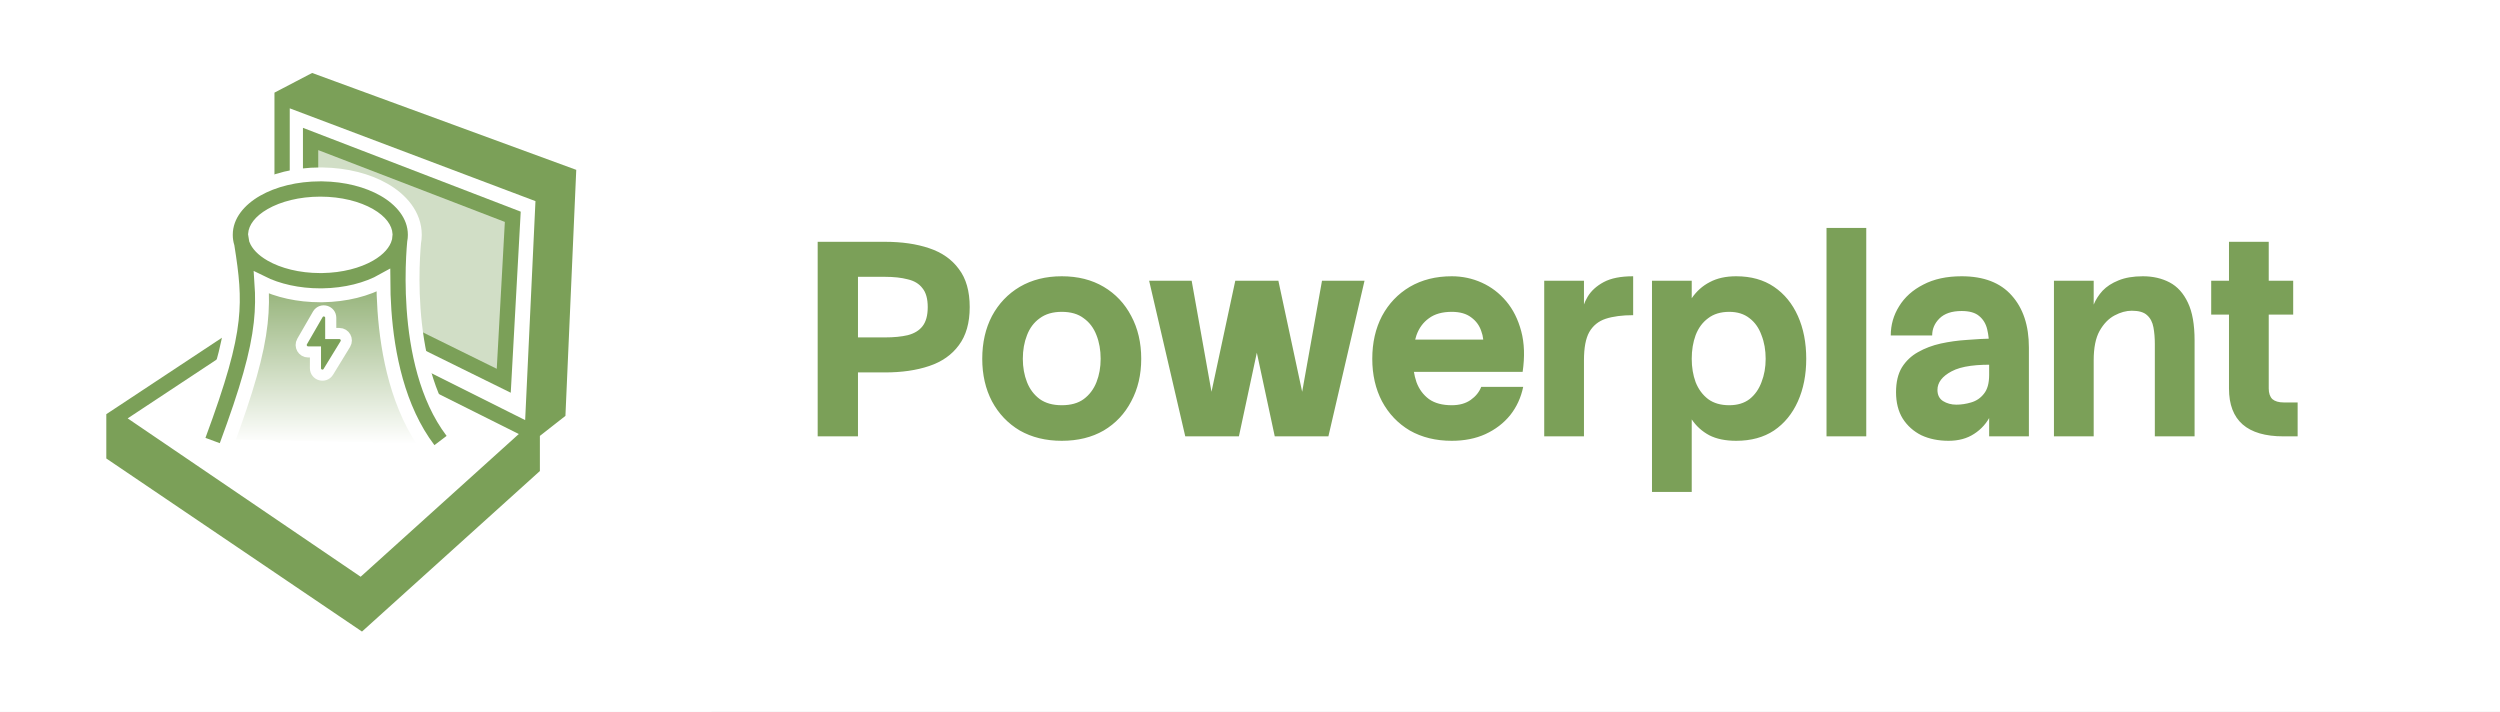
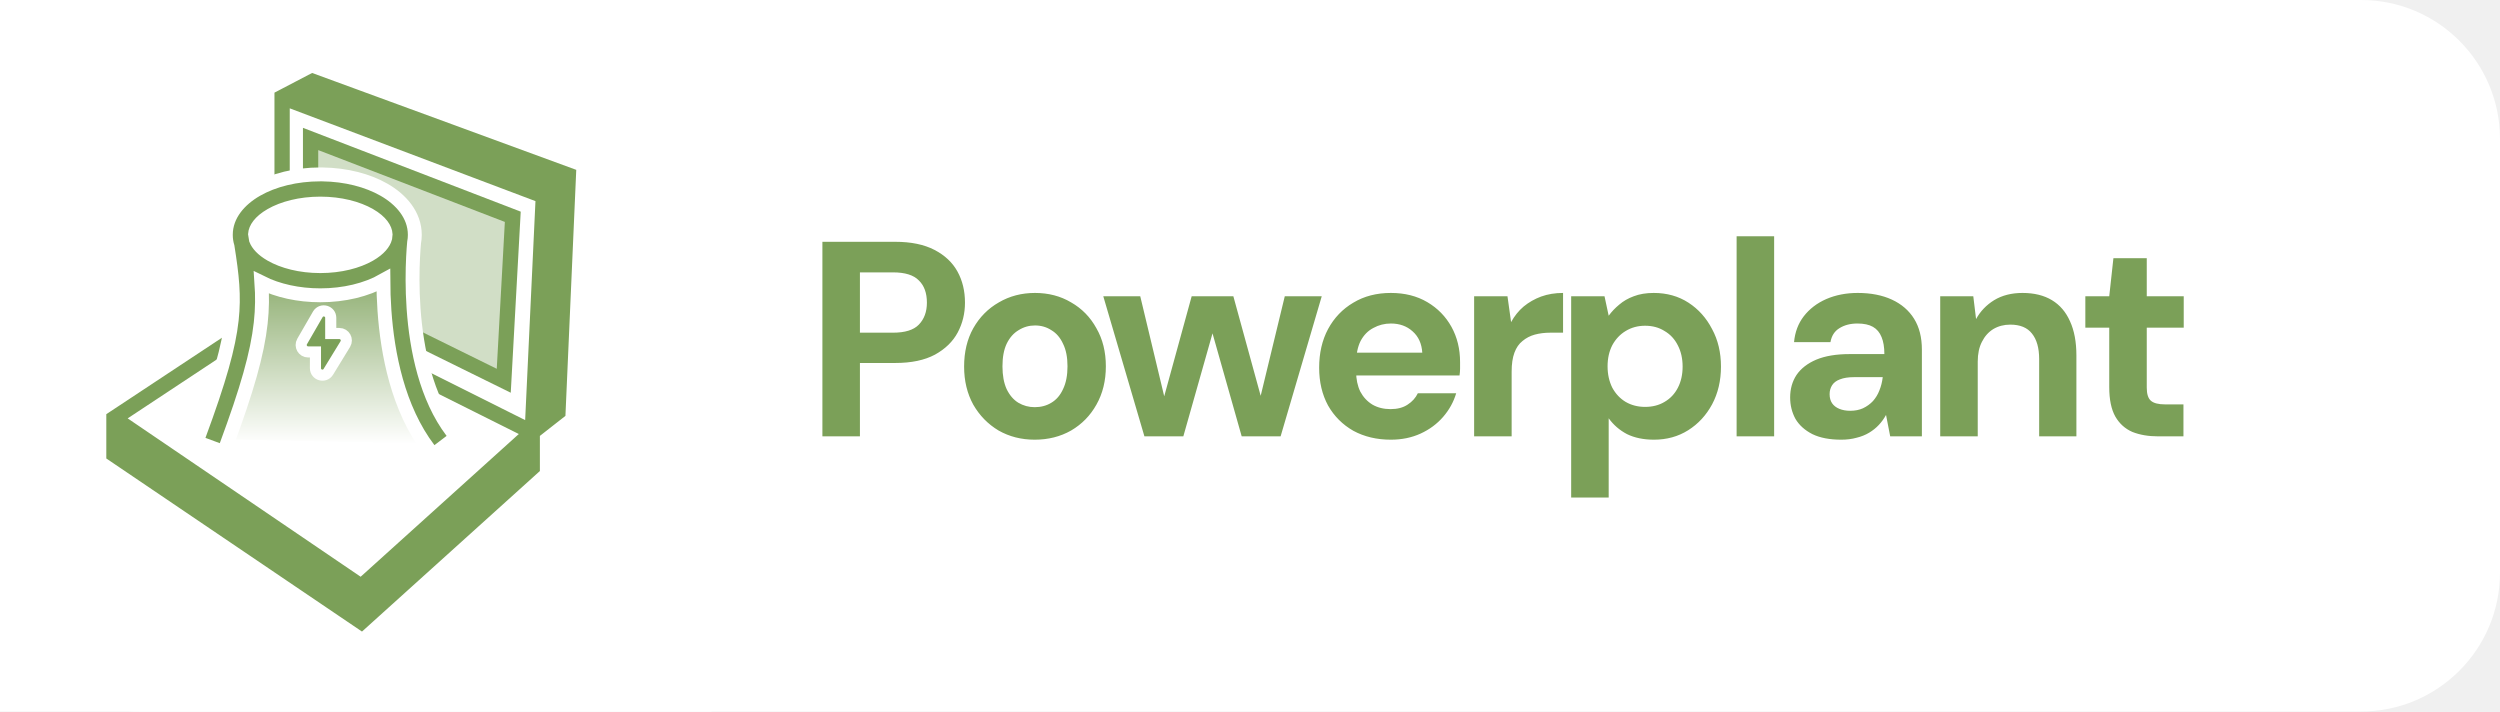
<svg xmlns="http://www.w3.org/2000/svg" width="1799" height="512" viewBox="0 0 1799 512" fill="none">
-   <rect width="1799" height="512" fill="white" />
+   <rect width="1799" height="512" rx="100" fill="white" />
  <rect width="512" height="512" fill="white" />
  <path d="M260 422L82 301V327L260 447.5V422Z" fill="#7BA058" />
  <path d="M383 311L260 422V447.5L383 336.5V311Z" fill="#7BA058" />
  <path d="M391 141L383 311L401.5 296.5L409 126L391 141Z" fill="#7BA058" />
  <path d="M203 70L391 141L409 126L225 58.5L203 70Z" fill="#7BA058" />
  <path d="M383 311V336.5L260 447.5L82 327V301L203 221M383 311L401.5 296.5L409 126L225 58.5L203 70V221M203 221L383 311M82 301L260 422M260 422L383 311M260 422V447.5M383 311L391 141M391 141L203 70M391 141L409 126" stroke="#7BA058" stroke-width="11" />
  <path d="M223.5 205.5V100L369 156L362.5 274L223.5 205.5Z" fill="#7BA058" fill-opacity="0.34" stroke="#7BA058" stroke-width="11" />
  <path d="M171.5 267L153.5 316L318 319.5L312.5 311L298 279.5L290 247.5L286.5 215.5V179L175 182L180 220.5L171.5 267Z" fill="url(#paint0_linear_1_12)" />
-   <path d="M230.5 131C247.091 131 262.356 134.849 273.647 141.329C284.801 147.73 293 157.33 293 169C293 170.647 292.836 172.254 292.524 173.815C292.286 176.421 291.992 180.156 291.76 184.781C291.283 194.289 291.067 207.52 292.112 222.399C294.216 252.345 301.374 288.151 320.982 313.977L313.018 320.023C291.626 291.849 284.284 253.655 282.138 223.101C281.292 211.063 281.246 200.084 281.502 191.179C279.132 193.204 276.486 195.042 273.647 196.671C262.356 203.151 247.091 207 230.5 207C213.909 207 198.644 203.151 187.353 196.671C185.324 195.507 183.394 194.235 181.593 192.866C183.172 206.114 183.654 218.15 182.151 231.816C179.793 253.256 172.592 278.443 157.689 318.734L148.311 315.266C163.168 275.097 169.996 250.874 172.212 230.724C174.215 212.513 172.48 197.414 169.123 176.353C168.393 174.009 168 171.554 168 169C168 157.33 176.199 147.73 187.353 141.329C198.644 134.849 213.909 131 230.5 131Z" fill="white" stroke="white" stroke-width="10" />
-   <path d="M232.125 125.512C248.885 125.754 264.503 129.739 276.386 136.559C288.35 143.425 298.5 154.507 298.5 169C298.5 170.898 298.319 172.752 297.98 174.556C297.752 177.083 297.474 180.655 297.253 185.057C296.784 194.401 296.572 207.405 297.599 222.014C299.679 251.624 306.735 286.116 325.363 310.65L328.387 314.633L324.404 317.656L315.643 324.309L311.66 327.332L308.637 323.35C286.265 293.884 278.821 254.376 276.651 223.486C276.105 215.709 275.887 208.369 275.866 201.731C264.05 208.371 248.643 212.249 232.125 212.488L230.5 212.5C214.735 212.5 199.899 209.19 188.123 203.318C188.791 212.822 188.745 222.173 187.618 232.418C185.182 254.566 177.775 280.283 162.848 320.643L161.113 325.332L156.424 323.598L146.107 319.781L141.418 318.047L143.152 313.357C157.985 273.256 164.607 249.563 166.745 230.122C168.653 212.777 167.05 198.349 163.749 177.585C162.938 174.851 162.5 171.981 162.5 169C162.5 154.507 172.65 143.425 184.614 136.559C196.88 129.519 213.126 125.5 230.5 125.5L232.125 125.512ZM230.5 146.5C216.118 146.5 203.614 149.868 195.068 154.772C186.756 159.543 183.831 164.639 183.53 168.343C183.758 169.739 183.98 171.112 184.197 172.463C185.481 175.717 188.745 179.599 195.068 183.228C203.614 188.132 216.118 191.5 230.5 191.5L231.843 191.49C245.659 191.288 257.653 187.979 265.932 183.228C273.092 179.118 276.296 174.713 277.201 171.235C277.294 170.276 277.374 169.496 277.439 168.91C277.454 168.777 277.469 168.653 277.481 168.54C277.269 164.817 274.392 159.628 265.932 154.772C257.386 149.868 244.882 146.5 230.5 146.5Z" fill="#7BA058" stroke="white" stroke-width="10" />
+   <path d="M230.5 131C247.091 131 262.356 134.849 273.647 141.329C284.801 147.73 293 157.33 293 169C293 180.67 284.801 190.27 273.647 196.671C262.356 203.151 247.091 207 230.5 207C213.909 207 198.644 203.151 187.353 196.671C176.199 190.27 168 180.67 168 169C168 157.33 176.199 147.73 187.353 141.329C198.644 134.849 213.909 131 230.5 131Z" fill="white" stroke="white" stroke-width="10" />
+   <path d="M232.125 125.512C248.885 125.754 264.503 129.739 276.386 136.559C288.35 143.425 298.5 154.507 298.5 169C298.5 170.898 298.319 172.752 297.98 174.556C297.752 177.083 297.474 180.655 297.253 185.057C296.784 194.401 296.572 207.405 297.599 222.014C299.679 251.624 306.735 286.116 325.363 310.65L328.387 314.633L324.404 317.656L315.643 324.309L311.66 327.332L308.637 323.35C286.265 293.884 278.821 254.376 276.651 223.486C276.105 215.709 275.887 208.369 275.866 201.731C263.663 208.589 247.631 212.5 230.5 212.5C214.735 212.5 199.899 209.19 188.123 203.318C188.791 212.822 188.745 222.173 187.618 232.418C185.182 254.566 177.775 280.283 162.848 320.643L161.113 325.332L156.424 323.598L146.107 319.781L141.418 318.047L143.152 313.357C157.985 273.256 164.607 249.563 166.745 230.122C168.653 212.777 167.05 198.349 163.749 177.585C162.938 174.851 162.5 171.981 162.5 169C162.5 154.507 172.65 143.425 184.614 136.559C196.88 129.519 213.126 125.5 230.5 125.5L232.125 125.512ZM230.5 146.5C216.118 146.5 203.614 149.868 195.068 154.772C186.756 159.543 183.831 164.639 183.53 168.343C183.758 169.739 183.98 171.112 184.197 172.463C185.481 175.717 188.745 179.599 195.068 183.228C203.614 188.132 216.118 191.5 230.5 191.5C244.882 191.5 257.386 188.132 265.932 183.228C273.092 179.118 276.296 174.713 277.201 171.235C277.294 170.276 277.374 169.496 277.439 168.91C277.454 168.777 277.469 168.654 277.481 168.541C277.269 164.818 274.393 159.629 265.932 154.772C257.386 149.868 244.882 146.5 230.5 146.5Z" fill="#7BA058" stroke="white" stroke-width="10" />
  <path d="M228.793 226.029C231.438 221.86 238 223.697 238 228.732V240H244.215C248.121 240 250.519 244.279 248.479 247.61L236.265 267.562C233.629 271.867 227 269.999 227 264.951V253.249H221.732C217.883 253.249 215.478 249.082 217.402 245.749L228.67 226.232L228.793 226.029Z" fill="#7BA058" stroke="white" stroke-width="8" />
-   <path d="M588.4 174H617.4V314H588.4V174ZM599.4 242.8H636.8V268H599.4V242.8ZM636.8 242.8C643.2 242.8 648.667 242.267 653.2 241.2C657.867 240 661.4 237.867 663.8 234.8C666.333 231.6 667.6 227 667.6 221C667.6 215 666.333 210.467 663.8 207.4C661.4 204.2 657.867 202.067 653.2 201C648.667 199.8 643.2 199.2 636.8 199.2V174C648.933 174 659.533 175.533 668.6 178.6C677.8 181.667 684.933 186.667 690 193.6C695.2 200.4 697.8 209.533 697.8 221C697.8 232.333 695.2 241.467 690 248.4C684.933 255.333 677.8 260.333 668.6 263.4C659.533 266.467 648.933 268 636.8 268V242.8ZM599.4 174H636.8V199.2H599.4V174ZM764.028 317.2C752.561 317.2 742.495 314.733 733.828 309.8C725.295 304.733 718.628 297.733 713.828 288.8C709.161 279.867 706.828 269.667 706.828 258.2C706.828 246.6 709.161 236.333 713.828 227.4C718.628 218.467 725.295 211.467 733.828 206.4C742.495 201.333 752.561 198.8 764.028 198.8C775.628 198.8 785.695 201.333 794.228 206.4C802.761 211.467 809.361 218.467 814.028 227.4C818.828 236.333 821.228 246.6 821.228 258.2C821.228 269.667 818.828 279.867 814.028 288.8C809.361 297.733 802.761 304.733 794.228 309.8C785.695 314.733 775.628 317.2 764.028 317.2ZM764.028 291.6C770.561 291.6 775.828 290.133 779.828 287.2C783.961 284.133 787.028 280.067 789.028 275C791.028 269.933 792.028 264.333 792.028 258.2C792.028 251.933 791.028 246.267 789.028 241.2C787.028 236 783.961 231.933 779.828 229C775.828 225.933 770.561 224.4 764.028 224.4C757.628 224.4 752.361 225.933 748.228 229C744.095 231.933 741.028 236 739.028 241.2C737.028 246.267 736.028 251.933 736.028 258.2C736.028 264.333 737.028 269.933 739.028 275C741.028 280.067 744.095 284.133 748.228 287.2C752.361 290.133 757.628 291.6 764.028 291.6ZM826.913 202H857.513L877.513 314H852.913L826.913 202ZM915.513 202L891.513 314H864.913L888.913 202H915.513ZM893.313 202H919.913L943.913 314H917.313L893.313 202ZM981.913 202L955.913 314H931.313L951.313 202H981.913ZM1044.69 317.2C1033.23 317.2 1023.16 314.733 1014.49 309.8C1005.96 304.733 999.292 297.733 994.492 288.8C989.826 279.867 987.492 269.667 987.492 258.2C987.492 246.6 989.826 236.333 994.492 227.4C999.292 218.467 1005.96 211.467 1014.49 206.4C1023.16 201.333 1033.23 198.8 1044.69 198.8C1052.29 198.8 1059.49 200.333 1066.29 203.4C1073.09 206.467 1078.96 210.933 1083.89 216.8C1088.83 222.667 1092.43 229.867 1094.69 238.4C1096.96 246.933 1097.29 256.667 1095.69 267.6H1003.69V244.4H1076.29L1067.09 249.8C1067.76 245.933 1067.36 242.067 1065.89 238.2C1064.56 234.2 1062.16 230.933 1058.69 228.4C1055.23 225.733 1050.56 224.4 1044.69 224.4C1037.89 224.4 1032.43 225.933 1028.29 229C1024.16 231.933 1021.16 236 1019.29 241.2C1017.56 246.267 1016.69 251.933 1016.69 258.2C1016.69 264.333 1017.56 269.933 1019.29 275C1021.16 280.067 1024.16 284.133 1028.29 287.2C1032.43 290.133 1037.89 291.6 1044.69 291.6C1050.16 291.6 1054.69 290.333 1058.29 287.8C1061.89 285.267 1064.43 282.133 1065.89 278.4H1096.09C1094.49 286.133 1091.36 292.933 1086.69 298.8C1082.03 304.533 1076.09 309.067 1068.89 312.4C1061.83 315.6 1053.76 317.2 1044.69 317.2ZM1111.22 202H1139.82V314H1111.22V202ZM1139.82 259.2L1136.82 238.6C1136.82 235.133 1137.16 231.133 1137.82 226.6C1138.49 222.067 1140.02 217.733 1142.42 213.6C1144.96 209.333 1148.82 205.8 1154.02 203C1159.22 200.2 1166.29 198.8 1175.22 198.8V226.8C1167.36 226.8 1160.76 227.667 1155.42 229.4C1150.22 231.133 1146.29 234.333 1143.62 239C1141.09 243.533 1139.82 250.267 1139.82 259.2ZM1249.37 317.2C1241.64 317.2 1235.17 315.867 1229.97 313.2C1224.77 310.4 1220.57 306.6 1217.37 301.8V214.6C1220.84 209.533 1225.17 205.667 1230.37 203C1235.57 200.2 1241.91 198.8 1249.37 198.8C1260.04 198.8 1269.11 201.333 1276.57 206.4C1284.04 211.467 1289.77 218.467 1293.77 227.4C1297.77 236.333 1299.77 246.6 1299.77 258.2C1299.77 269.667 1297.77 279.867 1293.77 288.8C1289.77 297.733 1284.04 304.733 1276.57 309.8C1269.11 314.733 1260.04 317.2 1249.37 317.2ZM1188.77 354V202H1217.37V354H1188.77ZM1244.37 291.6C1250.24 291.6 1255.11 290.133 1258.97 287.2C1262.84 284.133 1265.71 280.067 1267.57 275C1269.57 269.933 1270.57 264.333 1270.57 258.2C1270.57 251.933 1269.57 246.267 1267.57 241.2C1265.71 236 1262.84 231.933 1258.97 229C1255.11 225.933 1250.24 224.4 1244.37 224.4C1238.24 224.4 1233.17 225.933 1229.17 229C1225.17 231.933 1222.17 236 1220.17 241.2C1218.31 246.267 1217.37 251.933 1217.37 258.2C1217.37 264.333 1218.31 269.933 1220.17 275C1222.17 280.067 1225.17 284.133 1229.17 287.2C1233.17 290.133 1238.24 291.6 1244.37 291.6ZM1314.36 164H1342.96V314H1314.36V164ZM1431.39 250H1459.99V314H1431.39V250ZM1411.59 198.8C1427.45 198.8 1439.45 203.4 1447.59 212.6C1455.85 221.8 1459.99 234.267 1459.99 250H1431.39C1431.39 245.2 1430.92 240.867 1429.99 237C1429.05 233 1427.12 229.8 1424.19 227.4C1421.39 225 1417.19 223.8 1411.59 223.8C1404.52 223.8 1399.19 225.6 1395.59 229.2C1392.12 232.667 1390.39 236.733 1390.39 241.4H1360.59C1360.59 233.8 1362.59 226.8 1366.59 220.4C1370.59 213.867 1376.39 208.667 1383.99 204.8C1391.59 200.8 1400.79 198.8 1411.59 198.8ZM1434.19 243.6L1438.39 262.6C1422.65 261.933 1411.32 263.467 1404.39 267.2C1397.59 270.8 1394.19 275.267 1394.19 280.6C1394.19 284.2 1395.52 286.867 1398.19 288.6C1400.99 290.333 1404.19 291.2 1407.79 291.2C1411.25 291.2 1414.79 290.667 1418.39 289.6C1422.12 288.533 1425.19 286.467 1427.59 283.4C1430.12 280.333 1431.39 275.8 1431.39 269.8L1436.79 278.6C1436.79 286.067 1435.39 292.733 1432.59 298.6C1429.79 304.333 1425.79 308.867 1420.59 312.2C1415.52 315.533 1409.39 317.2 1402.19 317.2C1394.85 317.2 1388.32 315.867 1382.59 313.2C1376.99 310.4 1372.52 306.4 1369.19 301.2C1365.99 296 1364.39 289.667 1364.39 282.2C1364.39 275 1365.79 269.067 1368.59 264.4C1371.52 259.733 1375.39 256.067 1380.19 253.4C1385.12 250.6 1390.59 248.533 1396.59 247.2C1402.72 245.867 1408.99 245 1415.39 244.6C1421.92 244.067 1428.19 243.733 1434.19 243.6ZM1478.02 202H1506.62V219.2C1508.09 215.6 1510.22 212.267 1513.02 209.2C1515.95 206.133 1519.75 203.667 1524.42 201.8C1529.22 199.8 1535.09 198.8 1542.02 198.8C1549.22 198.8 1555.62 200.267 1561.22 203.2C1566.82 206.133 1571.22 211 1574.42 217.8C1577.62 224.467 1579.22 233.533 1579.22 245V314H1550.62V247.6C1550.62 243.2 1550.29 239.2 1549.62 235.6C1548.95 231.867 1547.42 228.933 1545.02 226.8C1542.75 224.667 1539.09 223.6 1534.02 223.6C1530.02 223.6 1525.89 224.733 1521.62 227C1517.35 229.267 1513.75 233 1510.82 238.2C1508.02 243.267 1506.62 250.267 1506.62 259.2V314H1478.02V202ZM1591.18 202H1650.18V226.4H1591.18V202ZM1603.98 174H1632.58V279.6C1632.58 282.933 1633.45 285.467 1635.18 287.2C1637.05 288.8 1639.78 289.6 1643.38 289.6H1653.38V314H1643.18C1630.12 314 1620.32 311.133 1613.78 305.4C1607.25 299.667 1603.98 291.067 1603.98 279.6V174Z" fill="#7BA058" />
+   <path d="M591.8 314V174H644.2C655.533 174 664.933 175.933 672.4 179.8C679.867 183.667 685.4 188.867 689 195.4C692.6 201.933 694.4 209.4 694.4 217.8C694.4 225.533 692.667 232.667 689.2 239.2C685.733 245.733 680.267 251.067 672.8 255.2C665.333 259.2 655.8 261.2 644.2 261.2H618.8V314H591.8ZM618.8 239.4H642.6C651.267 239.4 657.467 237.467 661.2 233.6C665.067 229.6 667 224.333 667 217.8C667 210.867 665.067 205.533 661.2 201.8C657.467 197.933 651.267 196 642.6 196H618.8V239.4ZM744.573 316.4C734.973 316.4 726.307 314.2 718.573 309.8C710.973 305.267 704.907 299.067 700.373 291.2C695.973 283.2 693.773 274.067 693.773 263.8C693.773 253.267 695.973 244.067 700.373 236.2C704.907 228.2 711.04 222 718.773 217.6C726.507 213.067 735.173 210.8 744.773 210.8C754.507 210.8 763.173 213.067 770.773 217.6C778.507 222 784.573 228.2 788.973 236.2C793.507 244.067 795.773 253.2 795.773 263.6C795.773 274 793.507 283.2 788.973 291.2C784.573 299.067 778.507 305.267 770.773 309.8C763.04 314.2 754.307 316.4 744.573 316.4ZM744.573 293C749.107 293 753.107 291.933 756.573 289.8C760.173 287.667 762.973 284.4 764.973 280C767.107 275.6 768.173 270.133 768.173 263.6C768.173 257.067 767.107 251.667 764.973 247.4C762.973 243 760.173 239.733 756.573 237.6C753.107 235.333 749.173 234.2 744.773 234.2C740.507 234.2 736.573 235.333 732.973 237.6C729.373 239.733 726.507 243 724.373 247.4C722.373 251.667 721.373 257.067 721.373 263.6C721.373 270.133 722.373 275.6 724.373 280C726.507 284.4 729.307 287.667 732.773 289.8C736.373 291.933 740.307 293 744.573 293ZM823.523 314L793.923 213.2H820.523L840.123 295L835.123 294.8L857.523 213.2H887.523L909.923 294.8L904.723 295L924.523 213.2H951.123L921.523 314H893.523L869.723 230H875.323L851.523 314H823.523ZM1000.87 316.4C990.732 316.4 981.732 314.267 973.866 310C966.132 305.6 960.066 299.533 955.666 291.8C951.399 283.933 949.266 274.867 949.266 264.6C949.266 254.067 951.399 244.8 955.666 236.8C960.066 228.667 966.132 222.333 973.866 217.8C981.599 213.133 990.599 210.8 1000.87 210.8C1010.87 210.8 1019.6 213 1027.07 217.4C1034.53 221.8 1040.33 227.733 1044.47 235.2C1048.6 242.667 1050.67 251.133 1050.67 260.6C1050.67 261.933 1050.67 263.467 1050.67 265.2C1050.67 266.8 1050.53 268.467 1050.27 270.2H968.466V253.8H1023.47C1023.07 247.267 1020.73 242.133 1016.47 238.4C1012.33 234.667 1007.13 232.8 1000.87 232.8C996.332 232.8 992.132 233.867 988.266 236C984.399 238 981.332 241.133 979.066 245.4C976.932 249.667 975.866 255.067 975.866 261.6V267.4C975.866 272.867 976.866 277.667 978.866 281.8C980.999 285.8 983.932 288.933 987.666 291.2C991.399 293.333 995.732 294.4 1000.67 294.4C1005.6 294.4 1009.67 293.333 1012.87 291.2C1016.2 289.067 1018.67 286.333 1020.27 283H1047.87C1046 289.267 1042.87 294.933 1038.47 300C1034.07 305.067 1028.67 309.067 1022.27 312C1015.87 314.933 1008.73 316.4 1000.87 316.4ZM1060.78 314V213.2H1084.78L1087.38 231.8C1089.78 227.4 1092.78 223.667 1096.38 220.6C1100.11 217.533 1104.31 215.133 1108.98 213.4C1113.78 211.667 1119.04 210.8 1124.78 210.8V239.4H1115.58C1111.58 239.4 1107.84 239.867 1104.38 240.8C1101.04 241.733 1098.11 243.267 1095.58 245.4C1093.04 247.4 1091.11 250.2 1089.78 253.8C1088.44 257.4 1087.78 261.933 1087.78 267.4V314H1060.78ZM1130.61 358V213.2H1154.61L1157.61 227.2C1159.75 224.267 1162.28 221.6 1165.21 219.2C1168.15 216.667 1171.61 214.667 1175.61 213.2C1179.75 211.6 1184.55 210.8 1190.01 210.8C1199.48 210.8 1207.81 213.133 1215.01 217.8C1222.21 222.467 1227.88 228.8 1232.01 236.8C1236.28 244.667 1238.41 253.667 1238.41 263.8C1238.41 273.933 1236.28 283 1232.01 291C1227.75 298.867 1222.01 305.067 1214.81 309.6C1207.61 314.133 1199.41 316.4 1190.21 316.4C1182.75 316.4 1176.28 315.067 1170.81 312.4C1165.48 309.6 1161.08 305.8 1157.61 301V358H1130.61ZM1183.81 292.8C1189.15 292.8 1193.81 291.6 1197.81 289.2C1201.95 286.8 1205.15 283.4 1207.41 279C1209.68 274.6 1210.81 269.533 1210.81 263.8C1210.81 258.067 1209.68 253 1207.41 248.6C1205.15 244.067 1201.95 240.6 1197.81 238.2C1193.81 235.667 1189.15 234.4 1183.81 234.4C1178.61 234.4 1173.95 235.667 1169.81 238.2C1165.81 240.6 1162.61 244 1160.21 248.4C1157.95 252.8 1156.81 257.867 1156.81 263.6C1156.81 269.333 1157.95 274.467 1160.21 279C1162.61 283.4 1165.81 286.8 1169.81 289.2C1173.95 291.6 1178.61 292.8 1183.81 292.8ZM1249.67 314V170H1276.67V314H1249.67ZM1324.99 316.4C1316.59 316.4 1309.66 315.067 1304.19 312.4C1298.72 309.6 1294.66 305.933 1291.99 301.4C1289.46 296.733 1288.19 291.6 1288.19 286C1288.19 279.867 1289.72 274.467 1292.79 269.8C1295.99 265.133 1300.72 261.467 1306.99 258.8C1313.39 256.133 1321.39 254.8 1330.99 254.8H1355.99C1355.99 249.867 1355.32 245.8 1353.99 242.6C1352.66 239.267 1350.59 236.8 1347.79 235.2C1344.99 233.6 1341.26 232.8 1336.59 232.8C1331.52 232.8 1327.19 233.933 1323.59 236.2C1320.12 238.333 1317.99 241.667 1317.19 246.2H1290.99C1291.66 239 1293.99 232.8 1297.99 227.6C1302.12 222.267 1307.52 218.133 1314.19 215.2C1320.99 212.267 1328.52 210.8 1336.79 210.8C1346.26 210.8 1354.46 212.4 1361.39 215.6C1368.32 218.8 1373.66 223.4 1377.39 229.4C1381.12 235.4 1382.99 242.8 1382.99 251.6V314H1360.19L1357.19 298.6C1355.72 301.267 1353.99 303.667 1351.99 305.8C1349.99 307.933 1347.66 309.8 1344.99 311.4C1342.32 313 1339.32 314.2 1335.99 315C1332.66 315.933 1328.99 316.4 1324.99 316.4ZM1331.39 295.6C1334.86 295.6 1337.92 295 1340.59 293.8C1343.39 292.467 1345.79 290.733 1347.79 288.6C1349.79 286.333 1351.32 283.8 1352.39 281C1353.59 278.067 1354.39 274.933 1354.79 271.6V271.4H1334.19C1330.06 271.4 1326.66 271.933 1323.99 273C1321.46 273.933 1319.59 275.333 1318.39 277.2C1317.19 279.067 1316.59 281.2 1316.59 283.6C1316.59 286.267 1317.19 288.467 1318.39 290.2C1319.59 291.933 1321.32 293.267 1323.59 294.2C1325.86 295.133 1328.46 295.6 1331.39 295.6ZM1396.18 314V213.2H1419.98L1421.98 229.6C1425.04 224 1429.38 219.467 1434.98 216C1440.71 212.533 1447.51 210.8 1455.38 210.8C1463.78 210.8 1470.84 212.533 1476.58 216C1482.31 219.467 1486.64 224.533 1489.58 231.2C1492.64 237.867 1494.18 246.067 1494.18 255.8V314H1467.38V258.4C1467.38 250.4 1465.64 244.267 1462.18 240C1458.84 235.733 1453.64 233.6 1446.58 233.6C1442.04 233.6 1437.98 234.667 1434.38 236.8C1430.91 238.933 1428.18 242 1426.18 246C1424.18 249.867 1423.18 254.6 1423.18 260.2V314H1396.18ZM1553.01 314C1545.95 314 1539.75 312.933 1534.41 310.8C1529.21 308.533 1525.15 304.867 1522.21 299.8C1519.28 294.6 1517.81 287.533 1517.81 278.6V235.8H1500.61V213.2H1517.81L1520.81 185.8H1544.81V213.2H1571.41V235.8H1544.81V279C1544.81 283.533 1545.81 286.667 1547.81 288.4C1549.81 290.133 1553.21 291 1558.01 291H1571.21V314H1553.01Z" fill="#7BA058" />
  <defs>
    <linearGradient id="paint0_linear_1_12" x1="235.75" y1="179" x2="235.75" y2="319.5" gradientUnits="userSpaceOnUse">
      <stop stop-color="#7BA058" />
      <stop offset="1" stop-color="white" />
    </linearGradient>
  </defs>
</svg>
